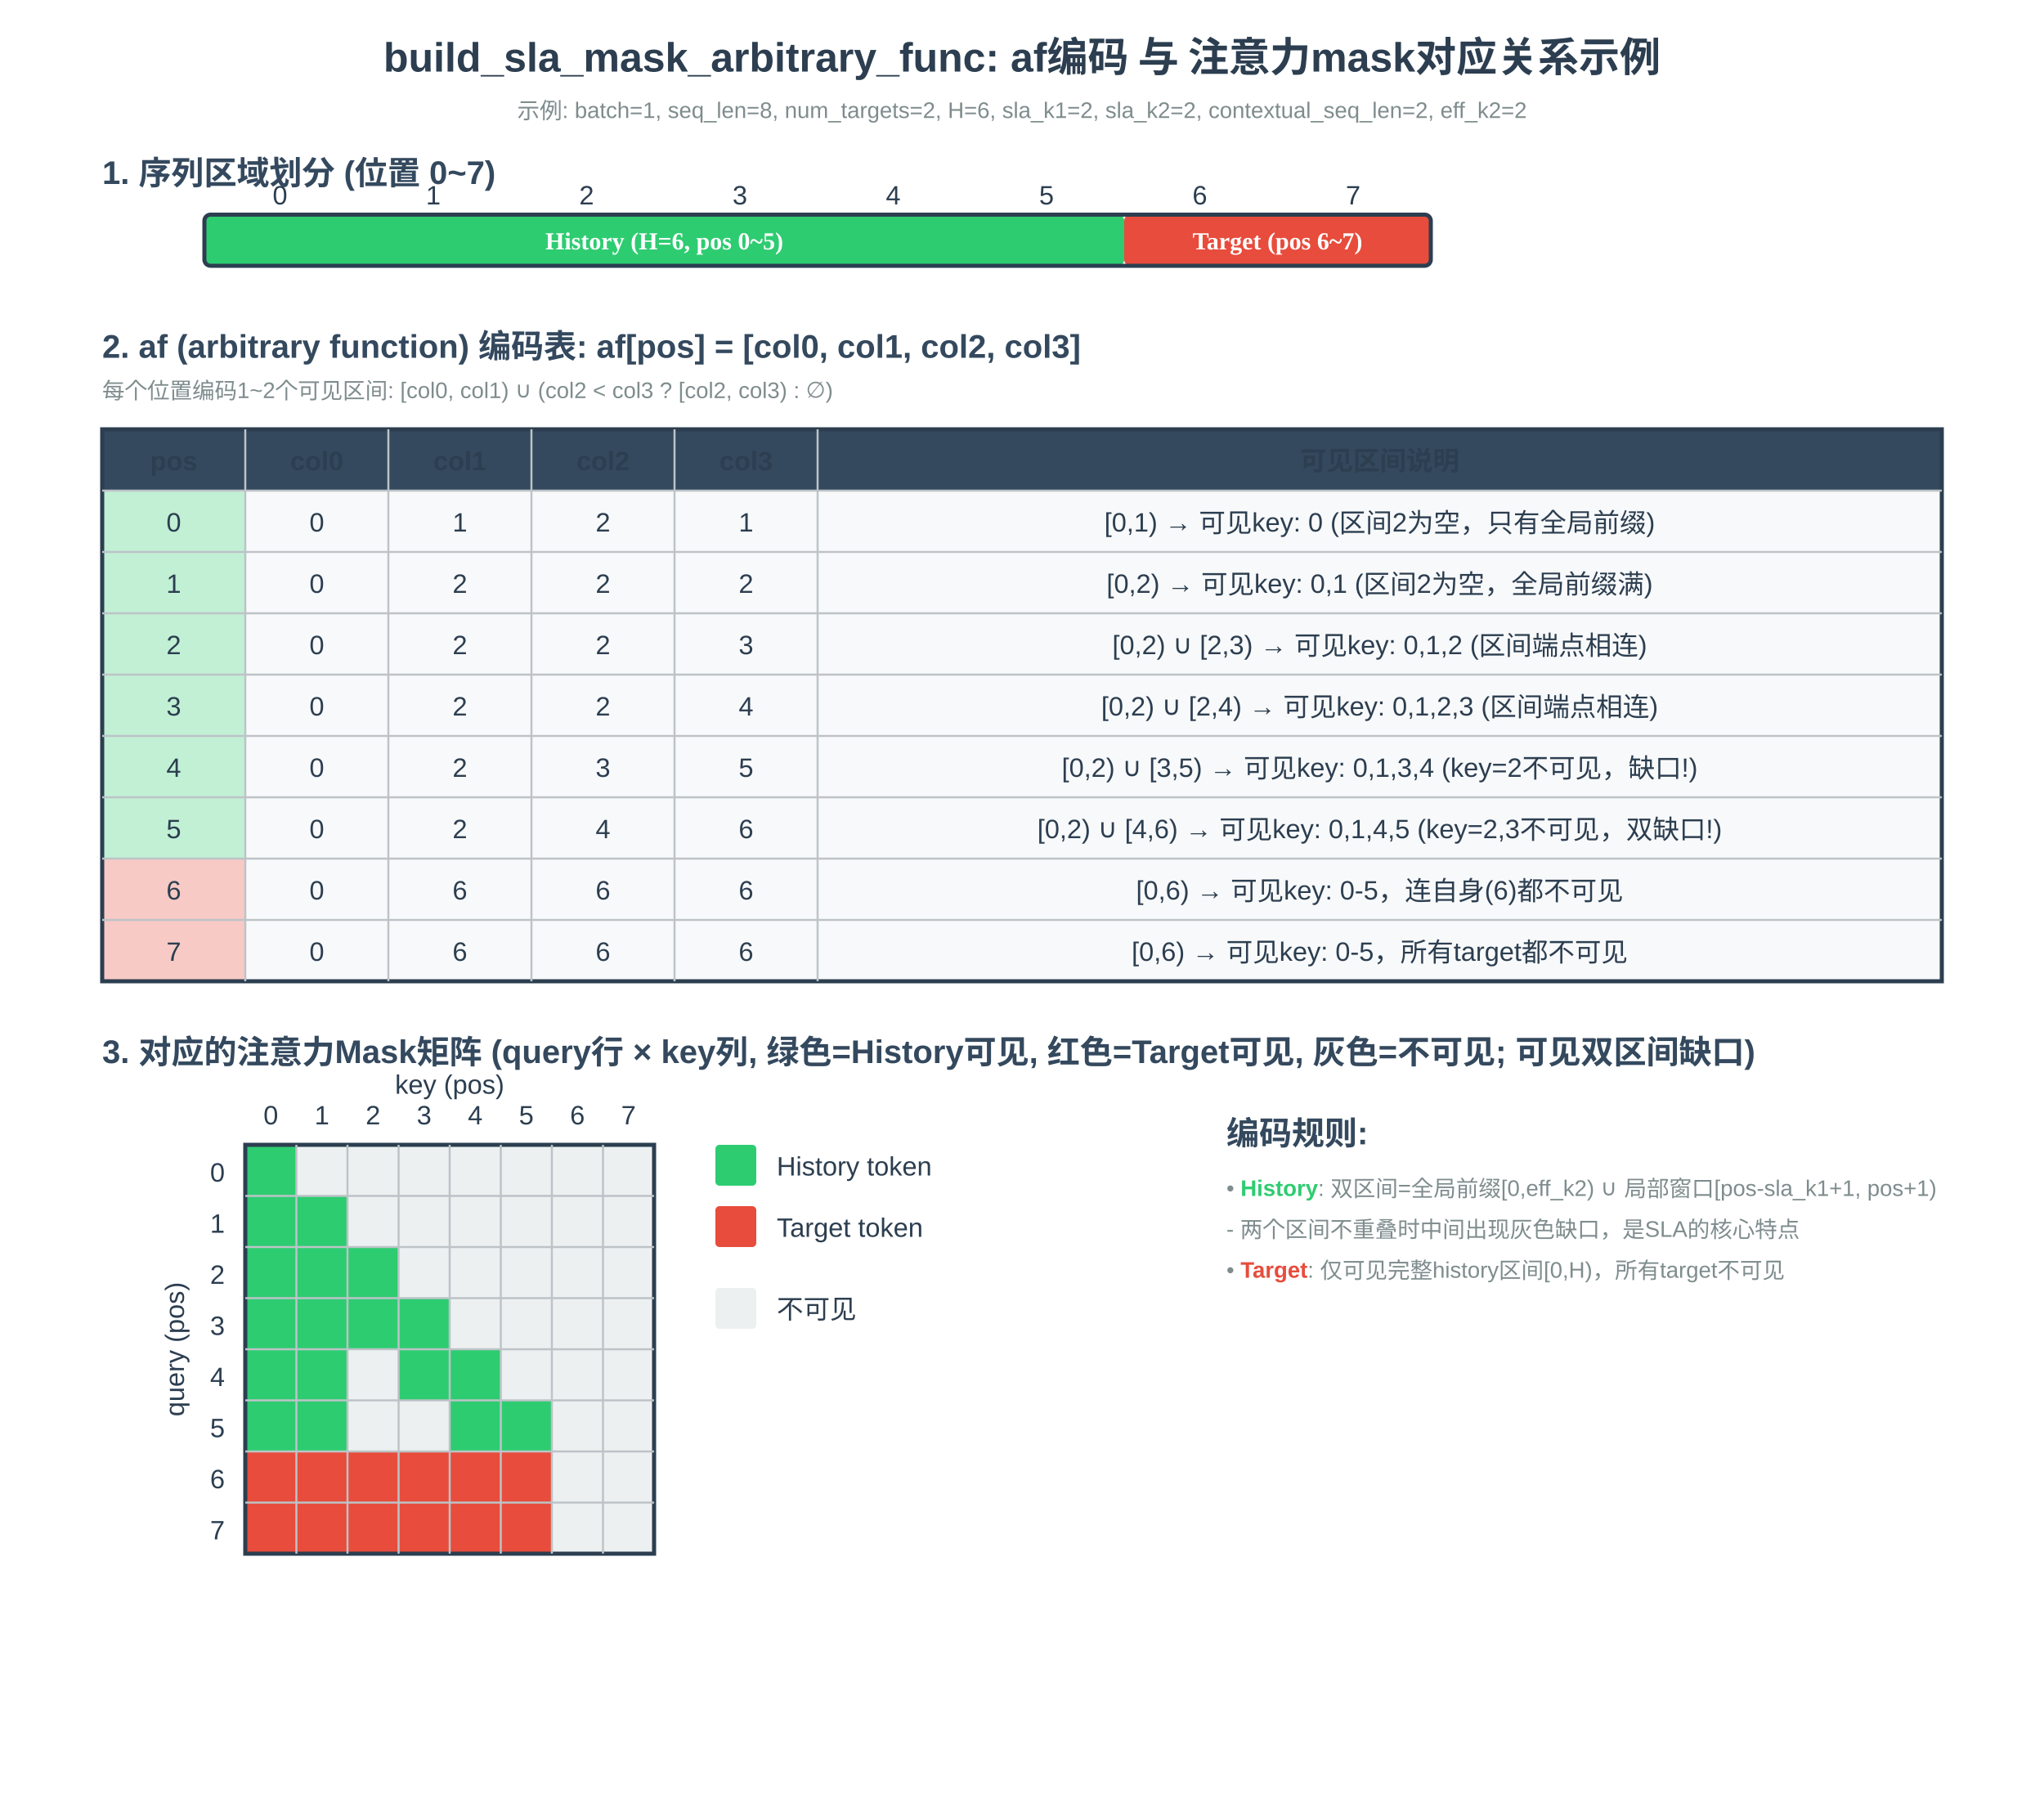
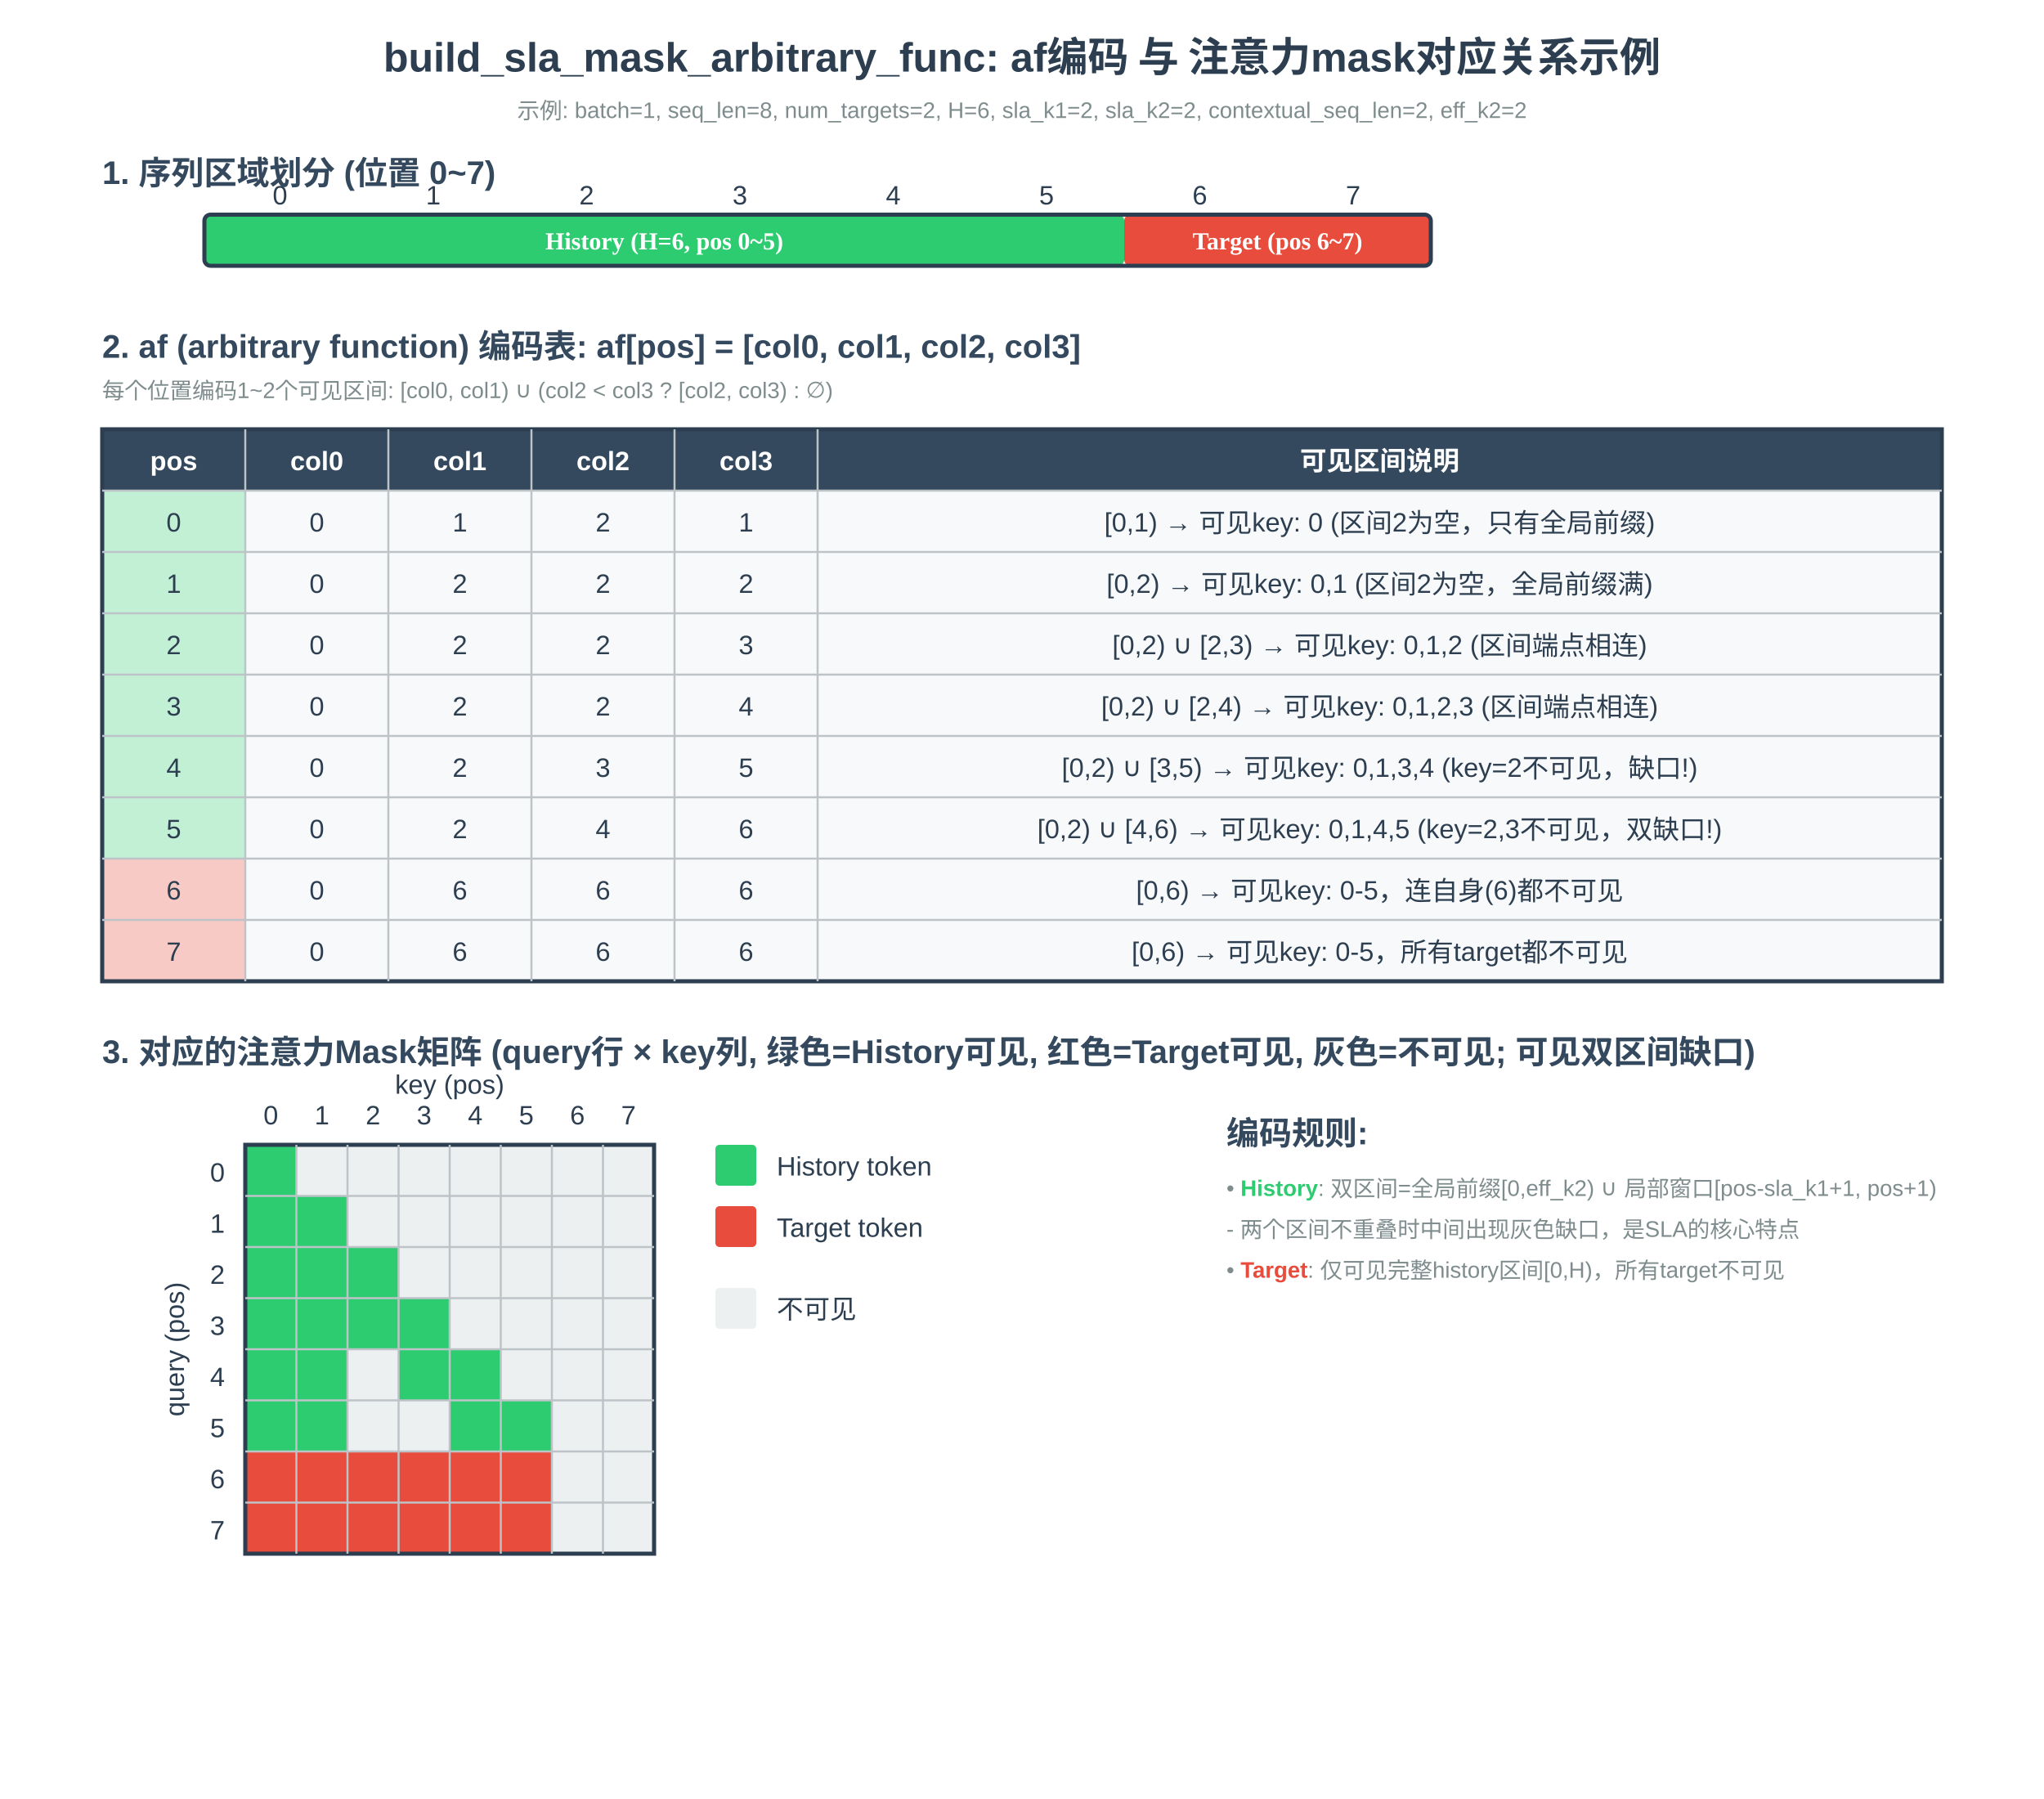
<svg xmlns="http://www.w3.org/2000/svg" width="1000" height="880" viewBox="0 0 1000 880">
  <defs>
    <style>
      .title { font-family: Arial, sans-serif; font-size: 20px; font-weight: bold; fill: #2c3e50; }
      .subtitle { font-family: Arial, sans-serif; font-size: 16px; font-weight: bold; fill: #34495e; }
      .label { font-family: Arial, sans-serif; font-size: 13px; fill: #2c3e50; }
      .small { font-family: Arial, sans-serif; font-size: 11px; fill: #7f8c8d; }
      .global { fill: #3498db; }
      .hist { fill: #2ecc71; }
      .tgt { fill: #e74c3c; }
      .hidden { fill: #ecf0f1; }
      .grid { stroke: #bdc3c7; stroke-width: 1; }
      .arrow { stroke: #34495e; stroke-width: 2; fill: none; marker-end: url(#arrowhead); }
      .region-box { stroke: #2c3e50; stroke-width: 2; fill: none; }
    </style>
    <marker id="arrowhead" markerWidth="10" markerHeight="7" refX="9" refY="3.5" orient="auto">
      <polygon points="0 0, 10 3.5, 0 7" fill="#34495e" />
    </marker>
  </defs>
  <rect width="100%" height="100%" fill="white" />
  <text x="500" y="35" text-anchor="middle" class="title">build_sla_mask_arbitrary_func: af编码 与 注意力mask对应关系示例</text>
  <text x="500" y="58" text-anchor="middle" class="small">示例: batch=1, seq_len=8, num_targets=2, H=6, sla_k1=2, sla_k2=2, contextual_seq_len=2, eff_k2=2</text>
  <text x="50" y="90" class="subtitle">1. 序列区域划分 (位置 0~7)</text>
  <g transform="translate(100,105)">
    <text x="37" y="-5" text-anchor="middle" class="label">0</text>
    <text x="112" y="-5" text-anchor="middle" class="label">1</text>
    <text x="187" y="-5" text-anchor="middle" class="label">2</text>
    <text x="262" y="-5" text-anchor="middle" class="label">3</text>
    <text x="337" y="-5" text-anchor="middle" class="label">4</text>
    <text x="412" y="-5" text-anchor="middle" class="label">5</text>
    <text x="487" y="-5" text-anchor="middle" class="label">6</text>
    <text x="562" y="-5" text-anchor="middle" class="label">7</text>
    <rect x="0" y="0" width="450" height="25" class="hist" rx="3" />
    <text x="225" y="17" text-anchor="middle" fill="white" font-weight="bold" font-size="12">History (H=6, pos 0~5)</text>
    <rect x="450" y="0" width="150" height="25" class="tgt" rx="3" />
    <text x="525" y="17" text-anchor="middle" fill="white" font-weight="bold" font-size="12">Target (pos 6~7)</text>
    <rect x="0" y="0" width="600" height="25" class="region-box" rx="3" />
  </g>
  <text x="50" y="175" class="subtitle">2. af (arbitrary function) 编码表: af[pos] = [col0, col1, col2, col3]</text>
  <text x="50" y="195" class="small">每个位置编码1~2个可见区间: [col0, col1) ∪ (col2 &lt; col3 ? [col2, col3) : ∅)</text>
  <g transform="translate(50,210)">
    <rect x="0" y="0" width="70" height="30" fill="#34495e" />
-     <text x="35" y="20" text-anchor="middle" fill="white" font-weight="bold" class="label">pos</text>
+     <text x="35" y="20" text-anchor="middle" style="fill: white; font-weight: bold;" class="label">pos</text>
    <rect x="70" y="0" width="70" height="30" fill="#34495e" />
-     <text x="105" y="20" text-anchor="middle" fill="white" font-weight="bold" class="label">col0</text>
+     <text x="105" y="20" text-anchor="middle" style="fill: white; font-weight: bold;" class="label">col0</text>
    <rect x="140" y="0" width="70" height="30" fill="#34495e" />
-     <text x="175" y="20" text-anchor="middle" fill="white" font-weight="bold" class="label">col1</text>
+     <text x="175" y="20" text-anchor="middle" style="fill: white; font-weight: bold;" class="label">col1</text>
    <rect x="210" y="0" width="70" height="30" fill="#34495e" />
-     <text x="245" y="20" text-anchor="middle" fill="white" font-weight="bold" class="label">col2</text>
+     <text x="245" y="20" text-anchor="middle" style="fill: white; font-weight: bold;" class="label">col2</text>
    <rect x="280" y="0" width="70" height="30" fill="#34495e" />
-     <text x="315" y="20" text-anchor="middle" fill="white" font-weight="bold" class="label">col3</text>
+     <text x="315" y="20" text-anchor="middle" style="fill: white; font-weight: bold;" class="label">col3</text>
    <rect x="350" y="0" width="550" height="30" fill="#34495e" />
-     <text x="625" y="20" text-anchor="middle" fill="white" font-weight="bold" class="label">可见区间说明</text>
+     <text x="625" y="20" text-anchor="middle" style="fill: white; font-weight: bold;" class="label">可见区间说明</text>
    <rect x="0" y="30" width="70" height="30" class="hist" opacity="0.3" />
    <text x="35" y="50" text-anchor="middle" class="label">0</text>
    <rect x="70" y="30" width="70" height="30" fill="#f8f9fa" />
    <text x="105" y="50" text-anchor="middle" class="label">0</text>
    <rect x="140" y="30" width="70" height="30" fill="#f8f9fa" />
    <text x="175" y="50" text-anchor="middle" class="label">1</text>
    <rect x="210" y="30" width="70" height="30" fill="#f8f9fa" />
    <text x="245" y="50" text-anchor="middle" class="label">2</text>
    <rect x="280" y="30" width="70" height="30" fill="#f8f9fa" />
    <text x="315" y="50" text-anchor="middle" class="label">1</text>
    <rect x="350" y="30" width="550" height="30" fill="#f8f9fa" />
    <text x="625" y="50" text-anchor="middle" class="label">[0,1) → 可见key: 0 (区间2为空，只有全局前缀)</text>
    <rect x="0" y="60" width="70" height="30" class="hist" opacity="0.3" />
    <text x="35" y="80" text-anchor="middle" class="label">1</text>
    <rect x="70" y="60" width="70" height="30" fill="#f8f9fa" />
    <text x="105" y="80" text-anchor="middle" class="label">0</text>
    <rect x="140" y="60" width="70" height="30" fill="#f8f9fa" />
    <text x="175" y="80" text-anchor="middle" class="label">2</text>
    <rect x="210" y="60" width="70" height="30" fill="#f8f9fa" />
    <text x="245" y="80" text-anchor="middle" class="label">2</text>
    <rect x="280" y="60" width="70" height="30" fill="#f8f9fa" />
    <text x="315" y="80" text-anchor="middle" class="label">2</text>
    <rect x="350" y="60" width="550" height="30" fill="#f8f9fa" />
    <text x="625" y="80" text-anchor="middle" class="label">[0,2) → 可见key: 0,1 (区间2为空，全局前缀满)</text>
    <rect x="0" y="90" width="70" height="30" class="hist" opacity="0.3" />
    <text x="35" y="110" text-anchor="middle" class="label">2</text>
    <rect x="70" y="90" width="70" height="30" fill="#f8f9fa" />
    <text x="105" y="110" text-anchor="middle" class="label">0</text>
    <rect x="140" y="90" width="70" height="30" fill="#f8f9fa" />
    <text x="175" y="110" text-anchor="middle" class="label">2</text>
    <rect x="210" y="90" width="70" height="30" fill="#f8f9fa" />
    <text x="245" y="110" text-anchor="middle" class="label">2</text>
    <rect x="280" y="90" width="70" height="30" fill="#f8f9fa" />
    <text x="315" y="110" text-anchor="middle" class="label">3</text>
    <rect x="350" y="90" width="550" height="30" fill="#f8f9fa" />
    <text x="625" y="110" text-anchor="middle" class="label">[0,2) ∪ [2,3) → 可见key: 0,1,2 (区间端点相连)</text>
    <rect x="0" y="120" width="70" height="30" class="hist" opacity="0.3" />
    <text x="35" y="140" text-anchor="middle" class="label">3</text>
    <rect x="70" y="120" width="70" height="30" fill="#f8f9fa" />
    <text x="105" y="140" text-anchor="middle" class="label">0</text>
    <rect x="140" y="120" width="70" height="30" fill="#f8f9fa" />
    <text x="175" y="140" text-anchor="middle" class="label">2</text>
    <rect x="210" y="120" width="70" height="30" fill="#f8f9fa" />
    <text x="245" y="140" text-anchor="middle" class="label">2</text>
    <rect x="280" y="120" width="70" height="30" fill="#f8f9fa" />
    <text x="315" y="140" text-anchor="middle" class="label">4</text>
    <rect x="350" y="120" width="550" height="30" fill="#f8f9fa" />
    <text x="625" y="140" text-anchor="middle" class="label">[0,2) ∪ [2,4) → 可见key: 0,1,2,3 (区间端点相连)</text>
    <rect x="0" y="150" width="70" height="30" class="hist" opacity="0.3" />
    <text x="35" y="170" text-anchor="middle" class="label">4</text>
    <rect x="70" y="150" width="70" height="30" fill="#f8f9fa" />
    <text x="105" y="170" text-anchor="middle" class="label">0</text>
    <rect x="140" y="150" width="70" height="30" fill="#f8f9fa" />
    <text x="175" y="170" text-anchor="middle" class="label">2</text>
    <rect x="210" y="150" width="70" height="30" fill="#f8f9fa" />
    <text x="245" y="170" text-anchor="middle" class="label">3</text>
    <rect x="280" y="150" width="70" height="30" fill="#f8f9fa" />
    <text x="315" y="170" text-anchor="middle" class="label">5</text>
    <rect x="350" y="150" width="550" height="30" fill="#f8f9fa" />
    <text x="625" y="170" text-anchor="middle" class="label">[0,2) ∪ [3,5) → 可见key: 0,1,3,4 (key=2不可见，缺口!)</text>
    <rect x="0" y="180" width="70" height="30" class="hist" opacity="0.3" />
    <text x="35" y="200" text-anchor="middle" class="label">5</text>
    <rect x="70" y="180" width="70" height="30" fill="#f8f9fa" />
    <text x="105" y="200" text-anchor="middle" class="label">0</text>
    <rect x="140" y="180" width="70" height="30" fill="#f8f9fa" />
    <text x="175" y="200" text-anchor="middle" class="label">2</text>
    <rect x="210" y="180" width="70" height="30" fill="#f8f9fa" />
    <text x="245" y="200" text-anchor="middle" class="label">4</text>
    <rect x="280" y="180" width="70" height="30" fill="#f8f9fa" />
    <text x="315" y="200" text-anchor="middle" class="label">6</text>
    <rect x="350" y="180" width="550" height="30" fill="#f8f9fa" />
    <text x="625" y="200" text-anchor="middle" class="label">[0,2) ∪ [4,6) → 可见key: 0,1,4,5 (key=2,3不可见，双缺口!)</text>
    <rect x="0" y="210" width="70" height="30" class="tgt" opacity="0.3" />
    <text x="35" y="230" text-anchor="middle" class="label">6</text>
    <rect x="70" y="210" width="70" height="30" fill="#f8f9fa" />
    <text x="105" y="230" text-anchor="middle" class="label">0</text>
    <rect x="140" y="210" width="70" height="30" fill="#f8f9fa" />
    <text x="175" y="230" text-anchor="middle" class="label">6</text>
    <rect x="210" y="210" width="70" height="30" fill="#f8f9fa" />
    <text x="245" y="230" text-anchor="middle" class="label">6</text>
    <rect x="280" y="210" width="70" height="30" fill="#f8f9fa" />
    <text x="315" y="230" text-anchor="middle" class="label">6</text>
    <rect x="350" y="210" width="550" height="30" fill="#f8f9fa" />
    <text x="625" y="230" text-anchor="middle" class="label">[0,6) → 可见key: 0-5，连自身(6)都不可见</text>
    <rect x="0" y="240" width="70" height="30" class="tgt" opacity="0.3" />
    <text x="35" y="260" text-anchor="middle" class="label">7</text>
    <rect x="70" y="240" width="70" height="30" fill="#f8f9fa" />
    <text x="105" y="260" text-anchor="middle" class="label">0</text>
    <rect x="140" y="240" width="70" height="30" fill="#f8f9fa" />
    <text x="175" y="260" text-anchor="middle" class="label">6</text>
    <rect x="210" y="240" width="70" height="30" fill="#f8f9fa" />
    <text x="245" y="260" text-anchor="middle" class="label">6</text>
    <rect x="280" y="240" width="70" height="30" fill="#f8f9fa" />
    <text x="315" y="260" text-anchor="middle" class="label">6</text>
    <rect x="350" y="240" width="550" height="30" fill="#f8f9fa" />
    <text x="625" y="260" text-anchor="middle" class="label">[0,6) → 可见key: 0-5，所有target都不可见</text>
    <rect x="0" y="0" width="900" height="270" class="region-box" />
    <line x1="70" y1="0" x2="70" y2="270" class="grid" />
    <line x1="140" y1="0" x2="140" y2="270" class="grid" />
    <line x1="210" y1="0" x2="210" y2="270" class="grid" />
    <line x1="280" y1="0" x2="280" y2="270" class="grid" />
    <line x1="350" y1="0" x2="350" y2="270" class="grid" />
    <line x1="0" y1="30" x2="900" y2="30" class="grid" />
    <line x1="0" y1="60" x2="900" y2="60" class="grid" />
    <line x1="0" y1="90" x2="900" y2="90" class="grid" />
    <line x1="0" y1="120" x2="900" y2="120" class="grid" />
    <line x1="0" y1="150" x2="900" y2="150" class="grid" />
    <line x1="0" y1="180" x2="900" y2="180" class="grid" />
    <line x1="0" y1="210" x2="900" y2="210" class="grid" />
    <line x1="0" y1="240" x2="900" y2="240" class="grid" />
  </g>
  <text x="50" y="520" class="subtitle">3. 对应的注意力Mask矩阵 (query行 × key列, 绿色=History可见, 红色=Target可见, 灰色=不可见; 可见双区间缺口)</text>
  <g transform="translate(120,560)">
    <text x="-30" y="100" text-anchor="middle" class="label" transform="rotate(-90, -30, 100)">query (pos)</text>
    <text x="100" y="-25" text-anchor="middle" class="label">key (pos)</text>
    <g>
      <text x="12.5" y="-10" text-anchor="middle" class="label">0</text>
      <text x="37.5" y="-10" text-anchor="middle" class="label">1</text>
      <text x="62.5" y="-10" text-anchor="middle" class="label">2</text>
      <text x="87.5" y="-10" text-anchor="middle" class="label">3</text>
      <text x="112.5" y="-10" text-anchor="middle" class="label">4</text>
      <text x="137.5" y="-10" text-anchor="middle" class="label">5</text>
      <text x="162.5" y="-10" text-anchor="middle" class="label" fill="#e74c3c">6</text>
      <text x="187.5" y="-10" text-anchor="middle" class="label" fill="#e74c3c">7</text>
    </g>
    <g>
      <text x="-10" y="18" text-anchor="end" class="label">0</text>
      <text x="-10" y="43" text-anchor="end" class="label">1</text>
      <text x="-10" y="68" text-anchor="end" class="label">2</text>
      <text x="-10" y="93" text-anchor="end" class="label">3</text>
      <text x="-10" y="118" text-anchor="end" class="label">4</text>
      <text x="-10" y="143" text-anchor="end" class="label">5</text>
      <text x="-10" y="168" text-anchor="end" class="label" fill="#e74c3c">6</text>
      <text x="-10" y="193" text-anchor="end" class="label" fill="#e74c3c">7</text>
    </g>
    <rect x="0" y="0" width="25" height="25" class="hist" />
    <rect x="25" y="0" width="25" height="25" class="hidden" />
    <rect x="50" y="0" width="25" height="25" class="hidden" />
    <rect x="75" y="0" width="25" height="25" class="hidden" />
    <rect x="100" y="0" width="25" height="25" class="hidden" />
    <rect x="125" y="0" width="25" height="25" class="hidden" />
    <rect x="150" y="0" width="25" height="25" class="hidden" />
    <rect x="175" y="0" width="25" height="25" class="hidden" />
    <rect x="0" y="25" width="25" height="25" class="hist" />
    <rect x="25" y="25" width="25" height="25" class="hist" />
    <rect x="50" y="25" width="25" height="25" class="hidden" />
    <rect x="75" y="25" width="25" height="25" class="hidden" />
    <rect x="100" y="25" width="25" height="25" class="hidden" />
    <rect x="125" y="25" width="25" height="25" class="hidden" />
    <rect x="150" y="25" width="25" height="25" class="hidden" />
    <rect x="175" y="25" width="25" height="25" class="hidden" />
    <rect x="0" y="50" width="25" height="25" class="hist" />
    <rect x="25" y="50" width="25" height="25" class="hist" />
    <rect x="50" y="50" width="25" height="25" class="hist" />
    <rect x="75" y="50" width="25" height="25" class="hidden" />
    <rect x="100" y="50" width="25" height="25" class="hidden" />
    <rect x="125" y="50" width="25" height="25" class="hidden" />
    <rect x="150" y="50" width="25" height="25" class="hidden" />
    <rect x="175" y="50" width="25" height="25" class="hidden" />
    <rect x="0" y="75" width="25" height="25" class="hist" />
    <rect x="25" y="75" width="25" height="25" class="hist" />
    <rect x="50" y="75" width="25" height="25" class="hist" />
    <rect x="75" y="75" width="25" height="25" class="hist" />
    <rect x="100" y="75" width="25" height="25" class="hidden" />
    <rect x="125" y="75" width="25" height="25" class="hidden" />
    <rect x="150" y="75" width="25" height="25" class="hidden" />
    <rect x="175" y="75" width="25" height="25" class="hidden" />
    <rect x="0" y="100" width="25" height="25" class="hist" />
    <rect x="25" y="100" width="25" height="25" class="hist" />
    <rect x="50" y="100" width="25" height="25" class="hidden" />
    <rect x="75" y="100" width="25" height="25" class="hist" />
    <rect x="100" y="100" width="25" height="25" class="hist" />
    <rect x="125" y="100" width="25" height="25" class="hidden" />
    <rect x="150" y="100" width="25" height="25" class="hidden" />
    <rect x="175" y="100" width="25" height="25" class="hidden" />
    <rect x="0" y="125" width="25" height="25" class="hist" />
    <rect x="25" y="125" width="25" height="25" class="hist" />
    <rect x="50" y="125" width="25" height="25" class="hidden" />
    <rect x="75" y="125" width="25" height="25" class="hidden" />
    <rect x="100" y="125" width="25" height="25" class="hist" />
    <rect x="125" y="125" width="25" height="25" class="hist" />
    <rect x="150" y="125" width="25" height="25" class="hidden" />
    <rect x="175" y="125" width="25" height="25" class="hidden" />
    <rect x="0" y="150" width="25" height="25" class="tgt" />
    <rect x="25" y="150" width="25" height="25" class="tgt" />
    <rect x="50" y="150" width="25" height="25" class="tgt" />
    <rect x="75" y="150" width="25" height="25" class="tgt" />
    <rect x="100" y="150" width="25" height="25" class="tgt" />
    <rect x="125" y="150" width="25" height="25" class="tgt" />
    <rect x="150" y="150" width="25" height="25" class="hidden" />
    <rect x="175" y="150" width="25" height="25" class="hidden" />
    <rect x="0" y="175" width="25" height="25" class="tgt" />
    <rect x="25" y="175" width="25" height="25" class="tgt" />
    <rect x="50" y="175" width="25" height="25" class="tgt" />
    <rect x="75" y="175" width="25" height="25" class="tgt" />
    <rect x="100" y="175" width="25" height="25" class="tgt" />
    <rect x="125" y="175" width="25" height="25" class="tgt" />
    <rect x="150" y="175" width="25" height="25" class="hidden" />
    <rect x="175" y="175" width="25" height="25" class="hidden" />
    <rect x="0" y="0" width="200" height="200" class="region-box" />
    <line x1="25" y1="0" x2="25" y2="200" class="grid" />
    <line x1="50" y1="0" x2="50" y2="200" class="grid" />
    <line x1="75" y1="0" x2="75" y2="200" class="grid" />
    <line x1="100" y1="0" x2="100" y2="200" class="grid" />
    <line x1="125" y1="0" x2="125" y2="200" class="grid" />
    <line x1="150" y1="0" x2="150" y2="200" class="grid" />
    <line x1="175" y1="0" x2="175" y2="200" class="grid" />
    <line x1="0" y1="25" x2="200" y2="25" class="grid" />
    <line x1="0" y1="50" x2="200" y2="50" class="grid" />
    <line x1="0" y1="75" x2="200" y2="75" class="grid" />
    <line x1="0" y1="100" x2="200" y2="100" class="grid" />
    <line x1="0" y1="125" x2="200" y2="125" class="grid" />
    <line x1="0" y1="150" x2="200" y2="150" class="grid" />
    <line x1="0" y1="175" x2="200" y2="175" class="grid" />
  </g>
  <g transform="translate(350,560)">
    <rect x="0" y="0" width="20" height="20" class="hist" rx="2" />
    <text x="30" y="15" class="label">History token</text>
    <rect x="0" y="30" width="20" height="20" class="tgt" rx="2" />
    <text x="30" y="45" class="label">Target token</text>
    <rect x="0" y="70" width="20" height="20" class="hidden" rx="2" />
    <text x="30" y="85" class="label">不可见</text>
  </g>
  <g transform="translate(600,560)">
    <text x="0" y="0" class="subtitle" font-size="14">编码规则:</text>
    <text x="0" y="25" class="small">• <tspan fill="#2ecc71" font-weight="bold">History</tspan>: 双区间=全局前缀[0,eff_k2) ∪ 局部窗口[pos-sla_k1+1, pos+1)</text>
    <text x="0" y="45" class="small">  - 两个区间不重叠时中间出现灰色缺口，是SLA的核心特点</text>
    <text x="0" y="65" class="small">• <tspan fill="#e74c3c" font-weight="bold">Target</tspan>: 仅可见完整history区间[0,H)，所有target不可见</text>
  </g>
</svg>
